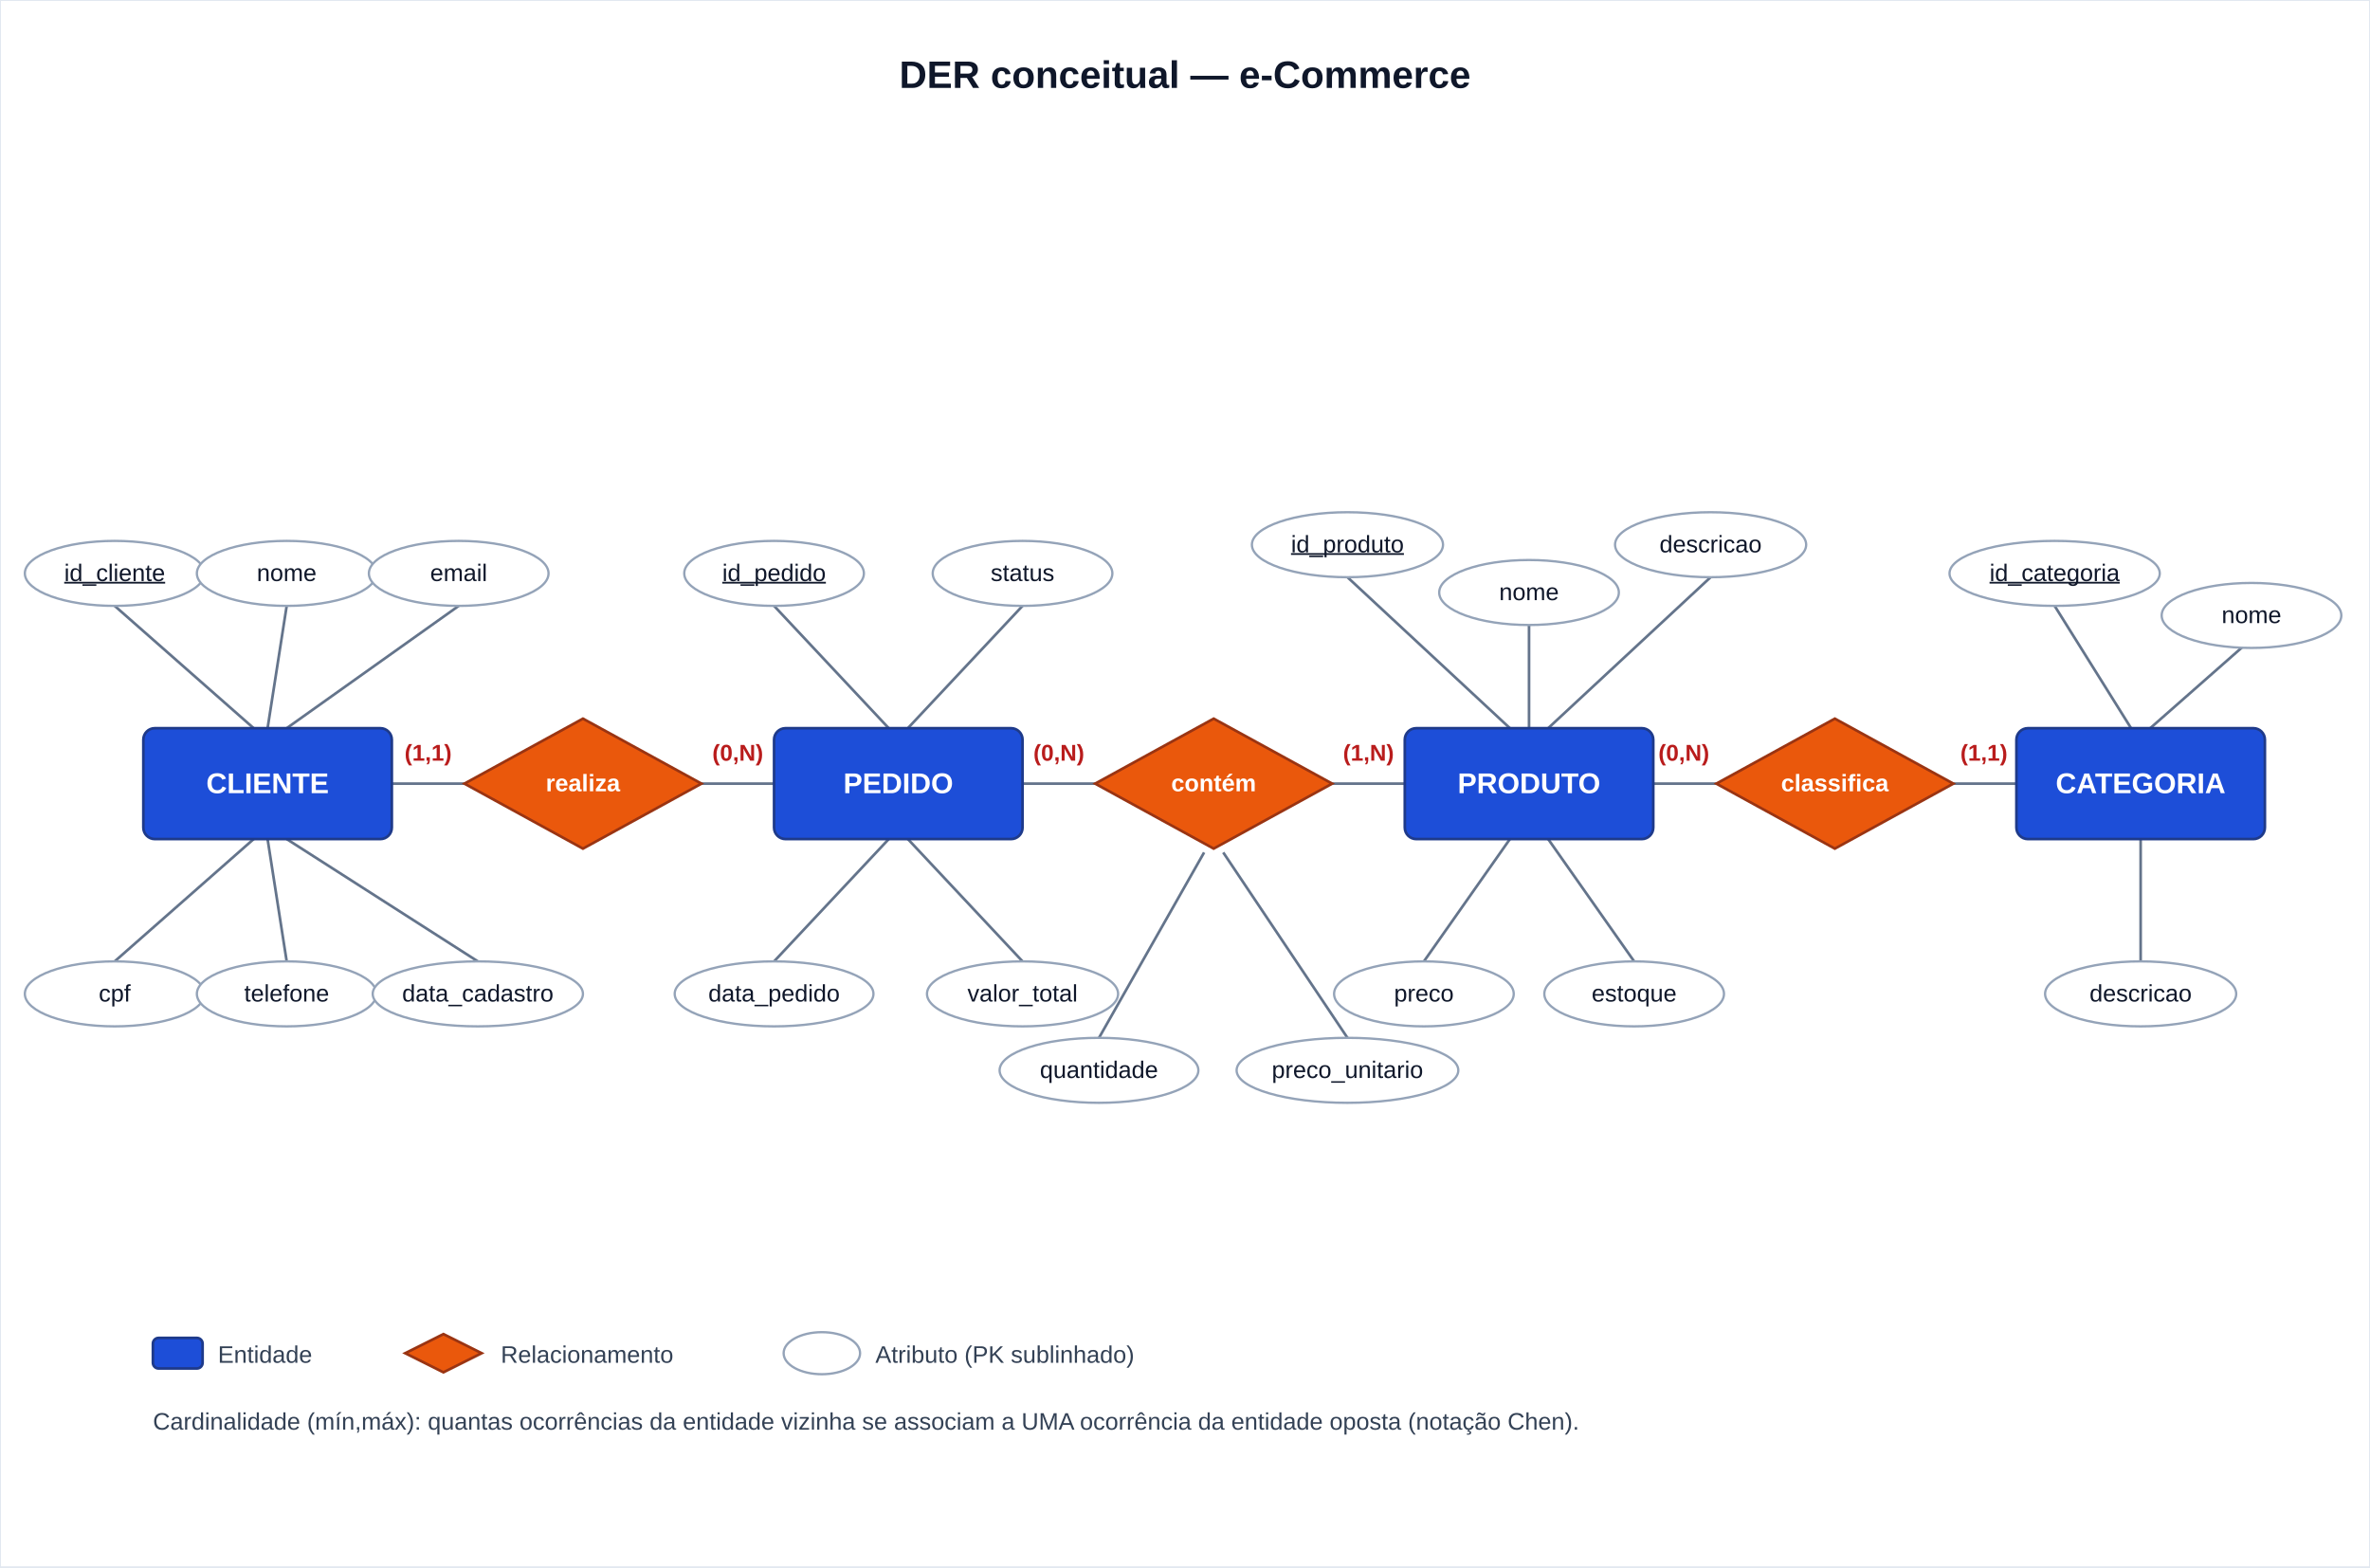
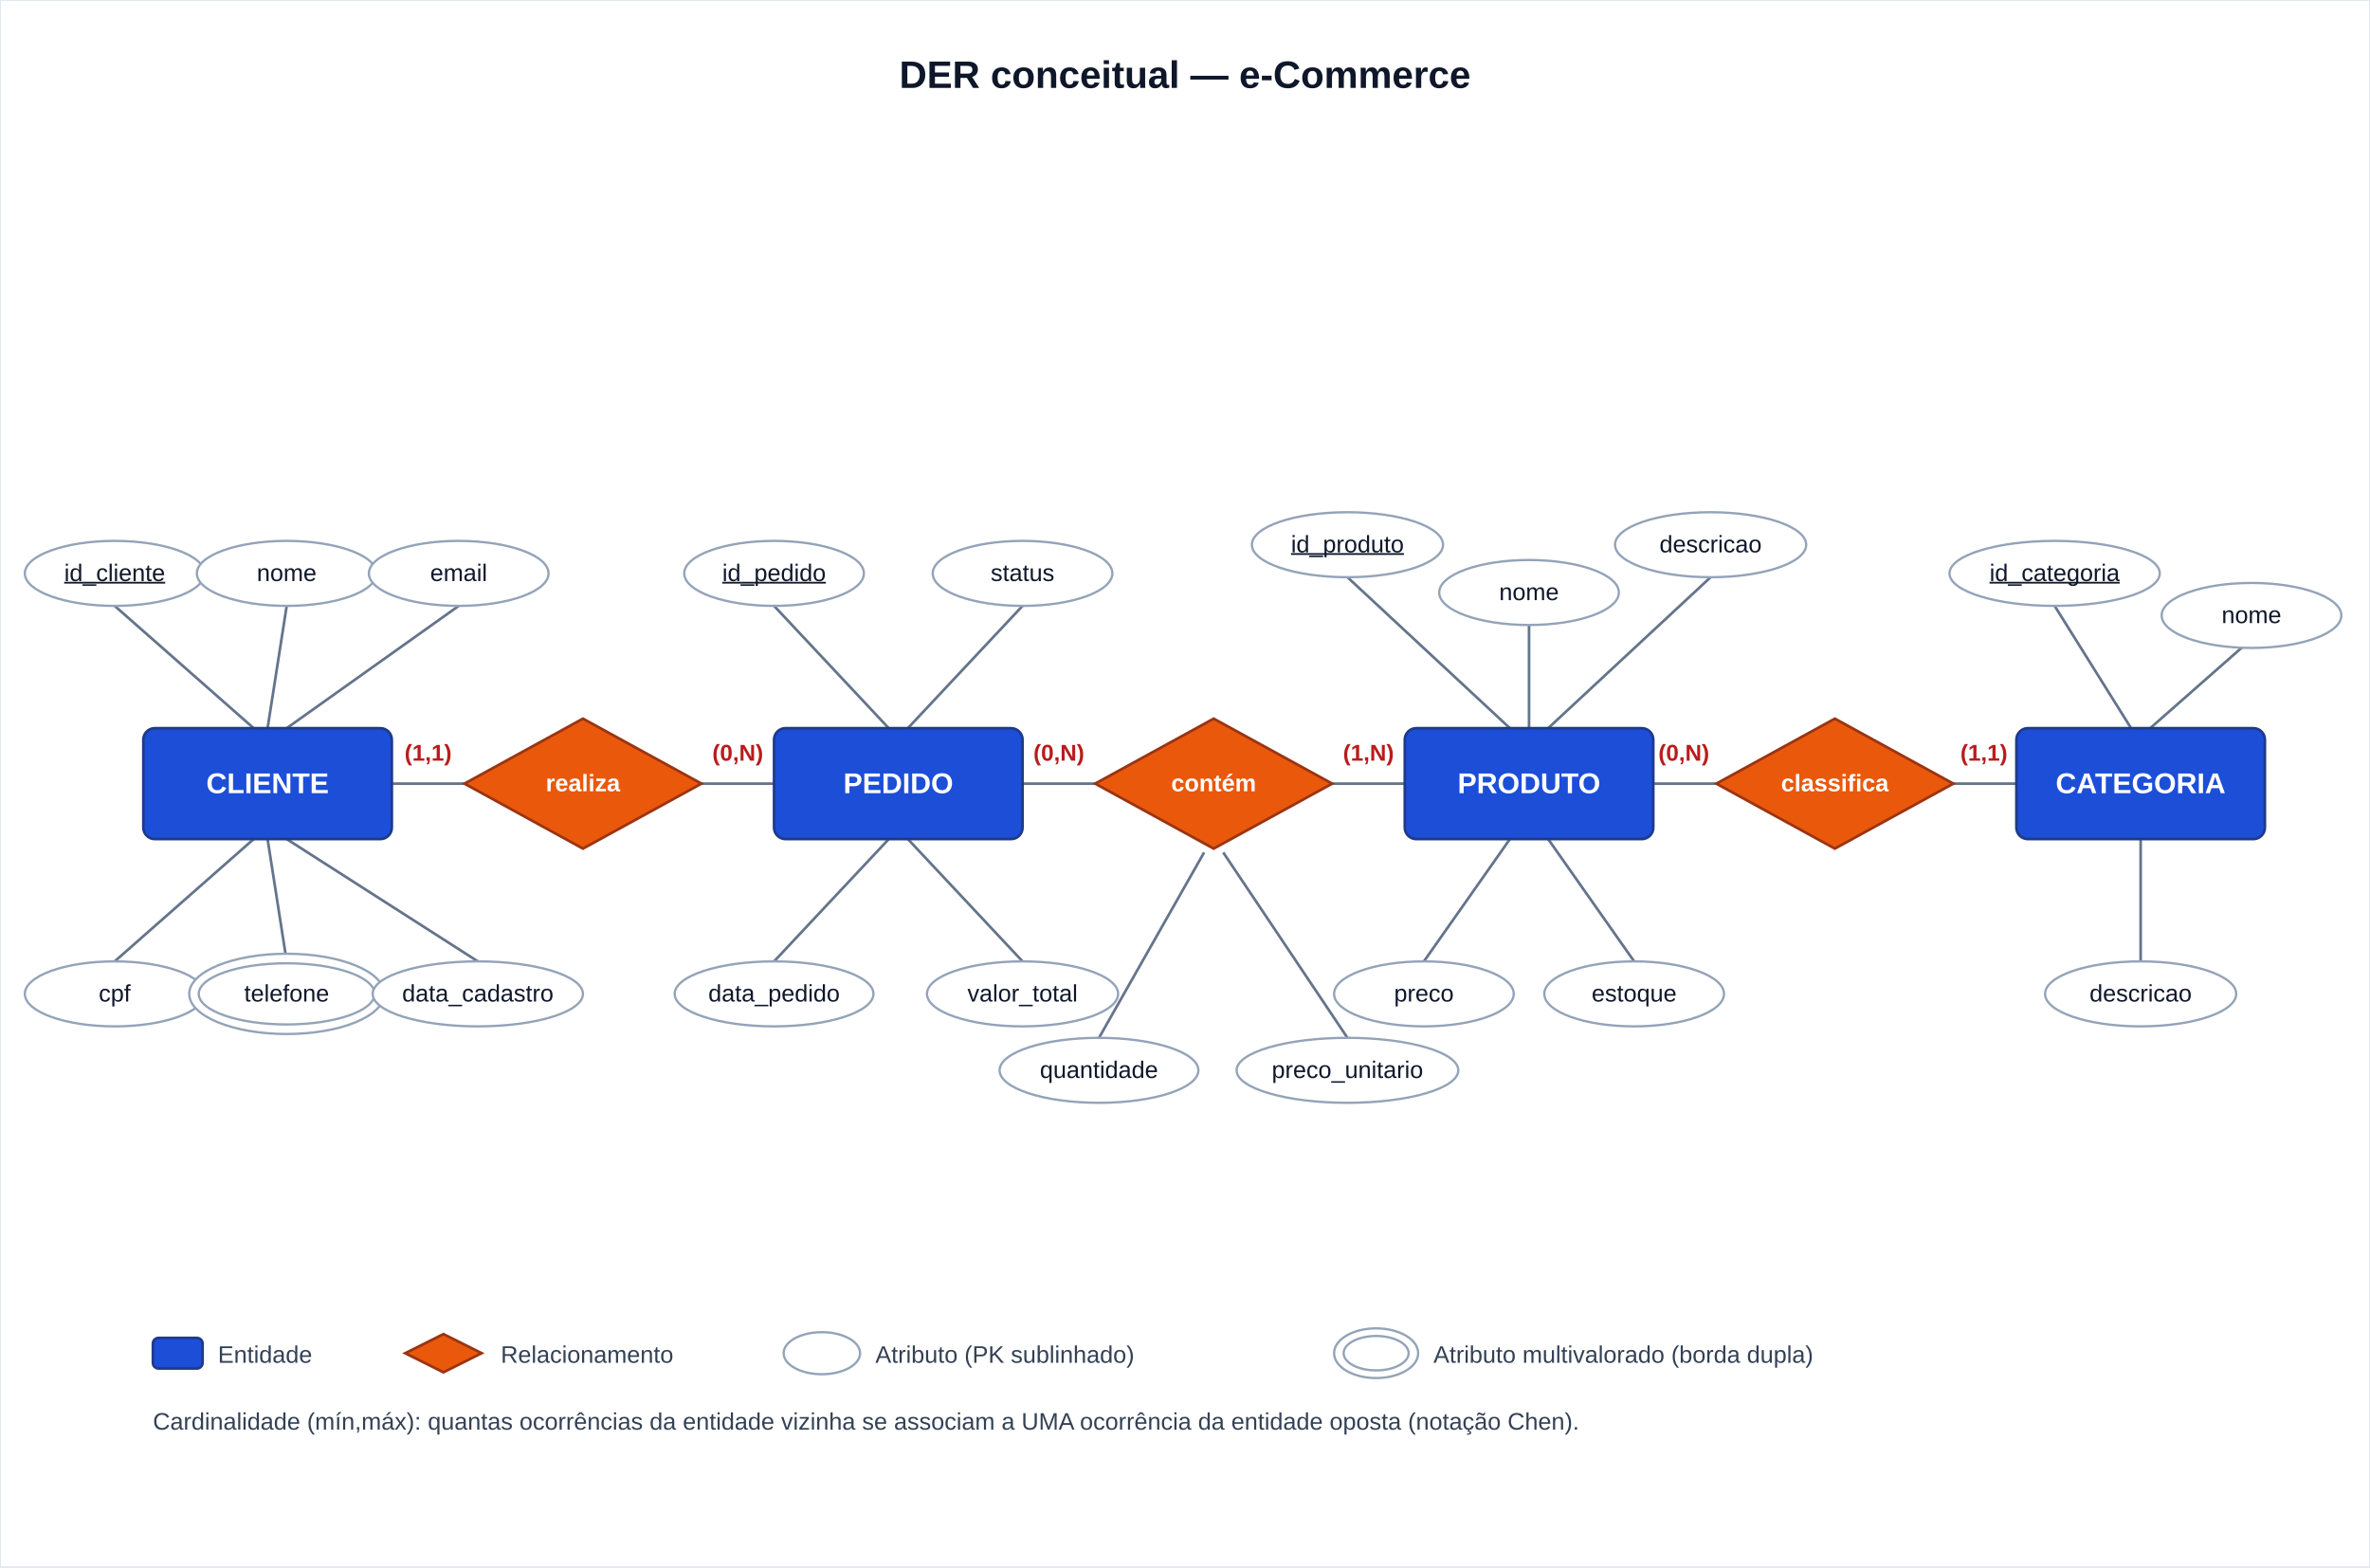
<svg xmlns="http://www.w3.org/2000/svg" viewBox="0 0 1240 820" font-family="Arial, Helvetica, sans-serif">
  <style>
    .ent{fill:#1d4ed8;stroke:#1e3a8a;stroke-width:1.4}
    .entT{fill:#ffffff;font-size:15px;font-weight:bold;text-anchor:middle}
    .rel{fill:#ea580c;stroke:#9a3412;stroke-width:1.4}
    .relT{fill:#ffffff;font-size:12.5px;font-weight:bold;text-anchor:middle}
    .att{fill:#ffffff;stroke:#94a3b8;stroke-width:1.2}
    .attT{fill:#0f172a;font-size:12.5px;text-anchor:middle}
    .pk{text-decoration:underline}
    .ln{stroke:#64748b;stroke-width:1.4}
    .card{fill:#b91c1c;font-size:12px;font-weight:bold;text-anchor:middle}
    .title{fill:#0f172a;font-size:20px;font-weight:bold;text-anchor:middle}
    .leg{fill:#334155;font-size:12.5px}
  </style>
  <rect x="0" y="0" width="1240" height="820" fill="#ffffff" stroke="#e2e8f0" />
  <text class="title" x="620" y="46">DER conceitual — e-Commerce</text>
  <line class="ln" x1="205" y1="410" x2="243" y2="410" />
  <line class="ln" x1="367" y1="410" x2="405" y2="410" />
  <line class="ln" x1="535" y1="410" x2="573" y2="410" />
  <line class="ln" x1="697" y1="410" x2="735" y2="410" />
  <line class="ln" x1="865" y1="410" x2="898" y2="410" />
  <line class="ln" x1="1022" y1="410" x2="1055" y2="410" />
  <text class="card" x="224" y="398">(1,1)</text>
  <text class="card" x="386" y="398">(0,N)</text>
  <text class="card" x="554" y="398">(0,N)</text>
  <text class="card" x="716" y="398">(1,N)</text>
  <text class="card" x="881" y="398">(0,N)</text>
  <text class="card" x="1038" y="398">(1,1)</text>
  <line class="ln" x1="60" y1="317" x2="135" y2="383" />
  <line class="ln" x1="150" y1="317" x2="140" y2="381" />
  <line class="ln" x1="240" y1="317" x2="150" y2="381" />
  <line class="ln" x1="60" y1="503" x2="135" y2="437" />
  <line class="ln" x1="150" y1="503" x2="140" y2="439" />
  <line class="ln" x1="250" y1="503" x2="150" y2="439" />
  <line class="ln" x1="405" y1="317" x2="465" y2="381" />
  <line class="ln" x1="535" y1="317" x2="475" y2="381" />
  <line class="ln" x1="405" y1="503" x2="465" y2="439" />
  <line class="ln" x1="535" y1="503" x2="475" y2="439" />
  <line class="ln" x1="705" y1="302" x2="790" y2="381" />
  <line class="ln" x1="800" y1="327" x2="800" y2="381" />
  <line class="ln" x1="895" y1="302" x2="810" y2="381" />
  <line class="ln" x1="745" y1="503" x2="790" y2="439" />
  <line class="ln" x1="855" y1="503" x2="810" y2="439" />
  <line class="ln" x1="1075" y1="317" x2="1115" y2="381" />
  <line class="ln" x1="1175" y1="337" x2="1125" y2="381" />
  <line class="ln" x1="1120" y1="503" x2="1120" y2="439" />
  <line class="ln" x1="575" y1="543" x2="630" y2="446" />
  <line class="ln" x1="705" y1="543" x2="640" y2="446" />
  <ellipse class="att" cx="60" cy="300" rx="47" ry="17" />
  <text class="attT pk" x="60" y="304">id_cliente</text>
  <ellipse class="att" cx="150" cy="300" rx="47" ry="17" />
  <text class="attT" x="150" y="304">nome</text>
  <ellipse class="att" cx="240" cy="300" rx="47" ry="17" />
  <text class="attT" x="240" y="304">email</text>
  <ellipse class="att" cx="60" cy="520" rx="47" ry="17" />
  <text class="attT" x="60" y="524">cpf</text>
-   <ellipse class="att" cx="150" cy="520" rx="47" ry="17" />
+   <ellipse class="att" cx="150" cy="520" rx="51" ry="21" fill="none" />
+   <ellipse class="att" cx="150" cy="520" rx="46" ry="16" />
  <text class="attT" x="150" y="524">telefone</text>
  <ellipse class="att" cx="250" cy="520" rx="55" ry="17" />
  <text class="attT" x="250" y="524">data_cadastro</text>
  <ellipse class="att" cx="405" cy="300" rx="47" ry="17" />
  <text class="attT pk" x="405" y="304">id_pedido</text>
  <ellipse class="att" cx="535" cy="300" rx="47" ry="17" />
  <text class="attT" x="535" y="304">status</text>
  <ellipse class="att" cx="405" cy="520" rx="52" ry="17" />
  <text class="attT" x="405" y="524">data_pedido</text>
  <ellipse class="att" cx="535" cy="520" rx="50" ry="17" />
  <text class="attT" x="535" y="524">valor_total</text>
  <ellipse class="att" cx="705" cy="285" rx="50" ry="17" />
  <text class="attT pk" x="705" y="289">id_produto</text>
  <ellipse class="att" cx="800" cy="310" rx="47" ry="17" />
  <text class="attT" x="800" y="314">nome</text>
  <ellipse class="att" cx="895" cy="285" rx="50" ry="17" />
  <text class="attT" x="895" y="289">descricao</text>
  <ellipse class="att" cx="745" cy="520" rx="47" ry="17" />
  <text class="attT" x="745" y="524">preco</text>
  <ellipse class="att" cx="855" cy="520" rx="47" ry="17" />
  <text class="attT" x="855" y="524">estoque</text>
  <ellipse class="att" cx="1075" cy="300" rx="55" ry="17" />
  <text class="attT pk" x="1075" y="304">id_categoria</text>
  <ellipse class="att" cx="1178" cy="322" rx="47" ry="17" />
  <text class="attT" x="1178" y="326">nome</text>
  <ellipse class="att" cx="1120" cy="520" rx="50" ry="17" />
  <text class="attT" x="1120" y="524">descricao</text>
  <ellipse class="att" cx="575" cy="560" rx="52" ry="17" />
  <text class="attT" x="575" y="564">quantidade</text>
  <ellipse class="att" cx="705" cy="560" rx="58" ry="17" />
  <text class="attT" x="705" y="564">preco_unitario</text>
  <polygon class="rel" points="243,410 305,376 367,410 305,444" />
  <text class="relT" x="305" y="414">realiza</text>
  <polygon class="rel" points="573,410 635,376 697,410 635,444" />
  <text class="relT" x="635" y="414">contém</text>
  <polygon class="rel" points="898,410 960,376 1022,410 960,444" />
  <text class="relT" x="960" y="414">classifica</text>
  <rect class="ent" x="75" y="381" width="130" height="58" rx="6" />
  <text class="entT" x="140" y="415">CLIENTE</text>
  <rect class="ent" x="405" y="381" width="130" height="58" rx="6" />
  <text class="entT" x="470" y="415">PEDIDO</text>
  <rect class="ent" x="735" y="381" width="130" height="58" rx="6" />
  <text class="entT" x="800" y="415">PRODUTO</text>
  <rect class="ent" x="1055" y="381" width="130" height="58" rx="6" />
  <text class="entT" x="1120" y="415">CATEGORIA</text>
  <rect class="ent" x="80" y="700" width="26" height="16" rx="3" />
  <text class="leg" x="114" y="713">Entidade</text>
  <polygon class="rel" points="212,708 232,698 252,708 232,718" />
  <text class="leg" x="262" y="713">Relacionamento</text>
  <ellipse class="att" cx="430" cy="708" rx="20" ry="11" />
  <text class="leg" x="458" y="713">Atributo (PK sublinhado)</text>
+   <ellipse class="att" cx="720" cy="708" rx="22" ry="13" fill="none" />
+   <ellipse class="att" cx="720" cy="708" rx="17" ry="9" />
+   <text class="leg" x="750" y="713">Atributo multivalorado (borda dupla)</text>
  <text class="leg" x="80" y="748">Cardinalidade (mín,máx): quantas ocorrências da entidade vizinha se associam a UMA ocorrência da entidade oposta (notação Chen).</text>
</svg>
